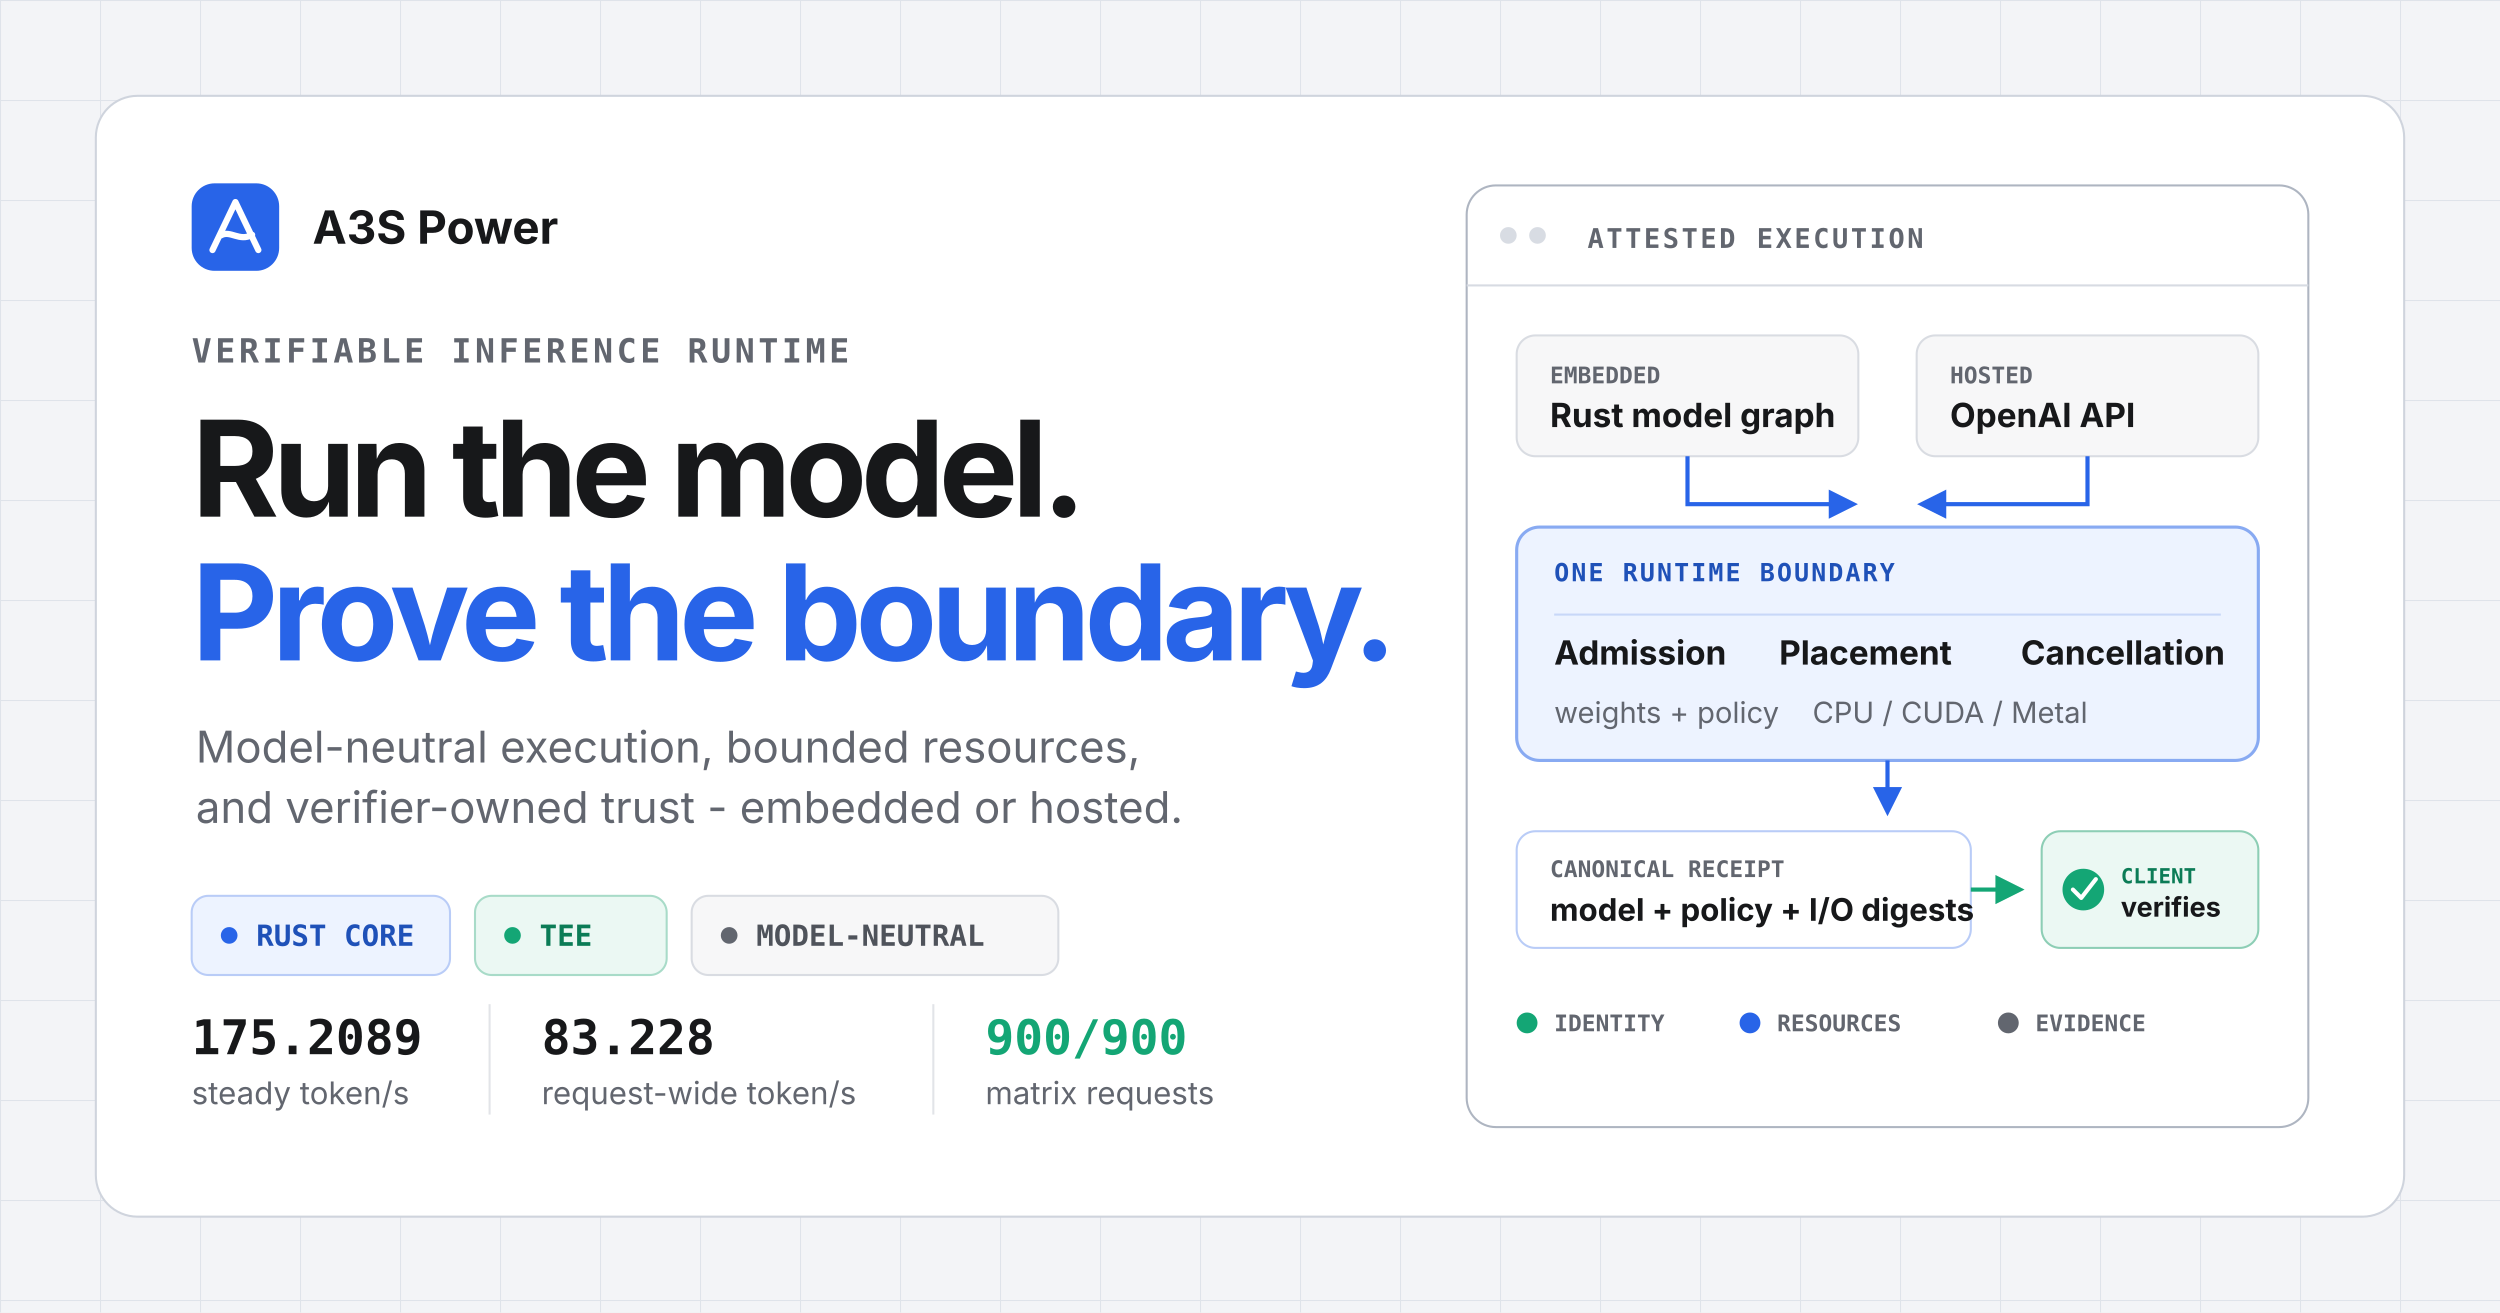
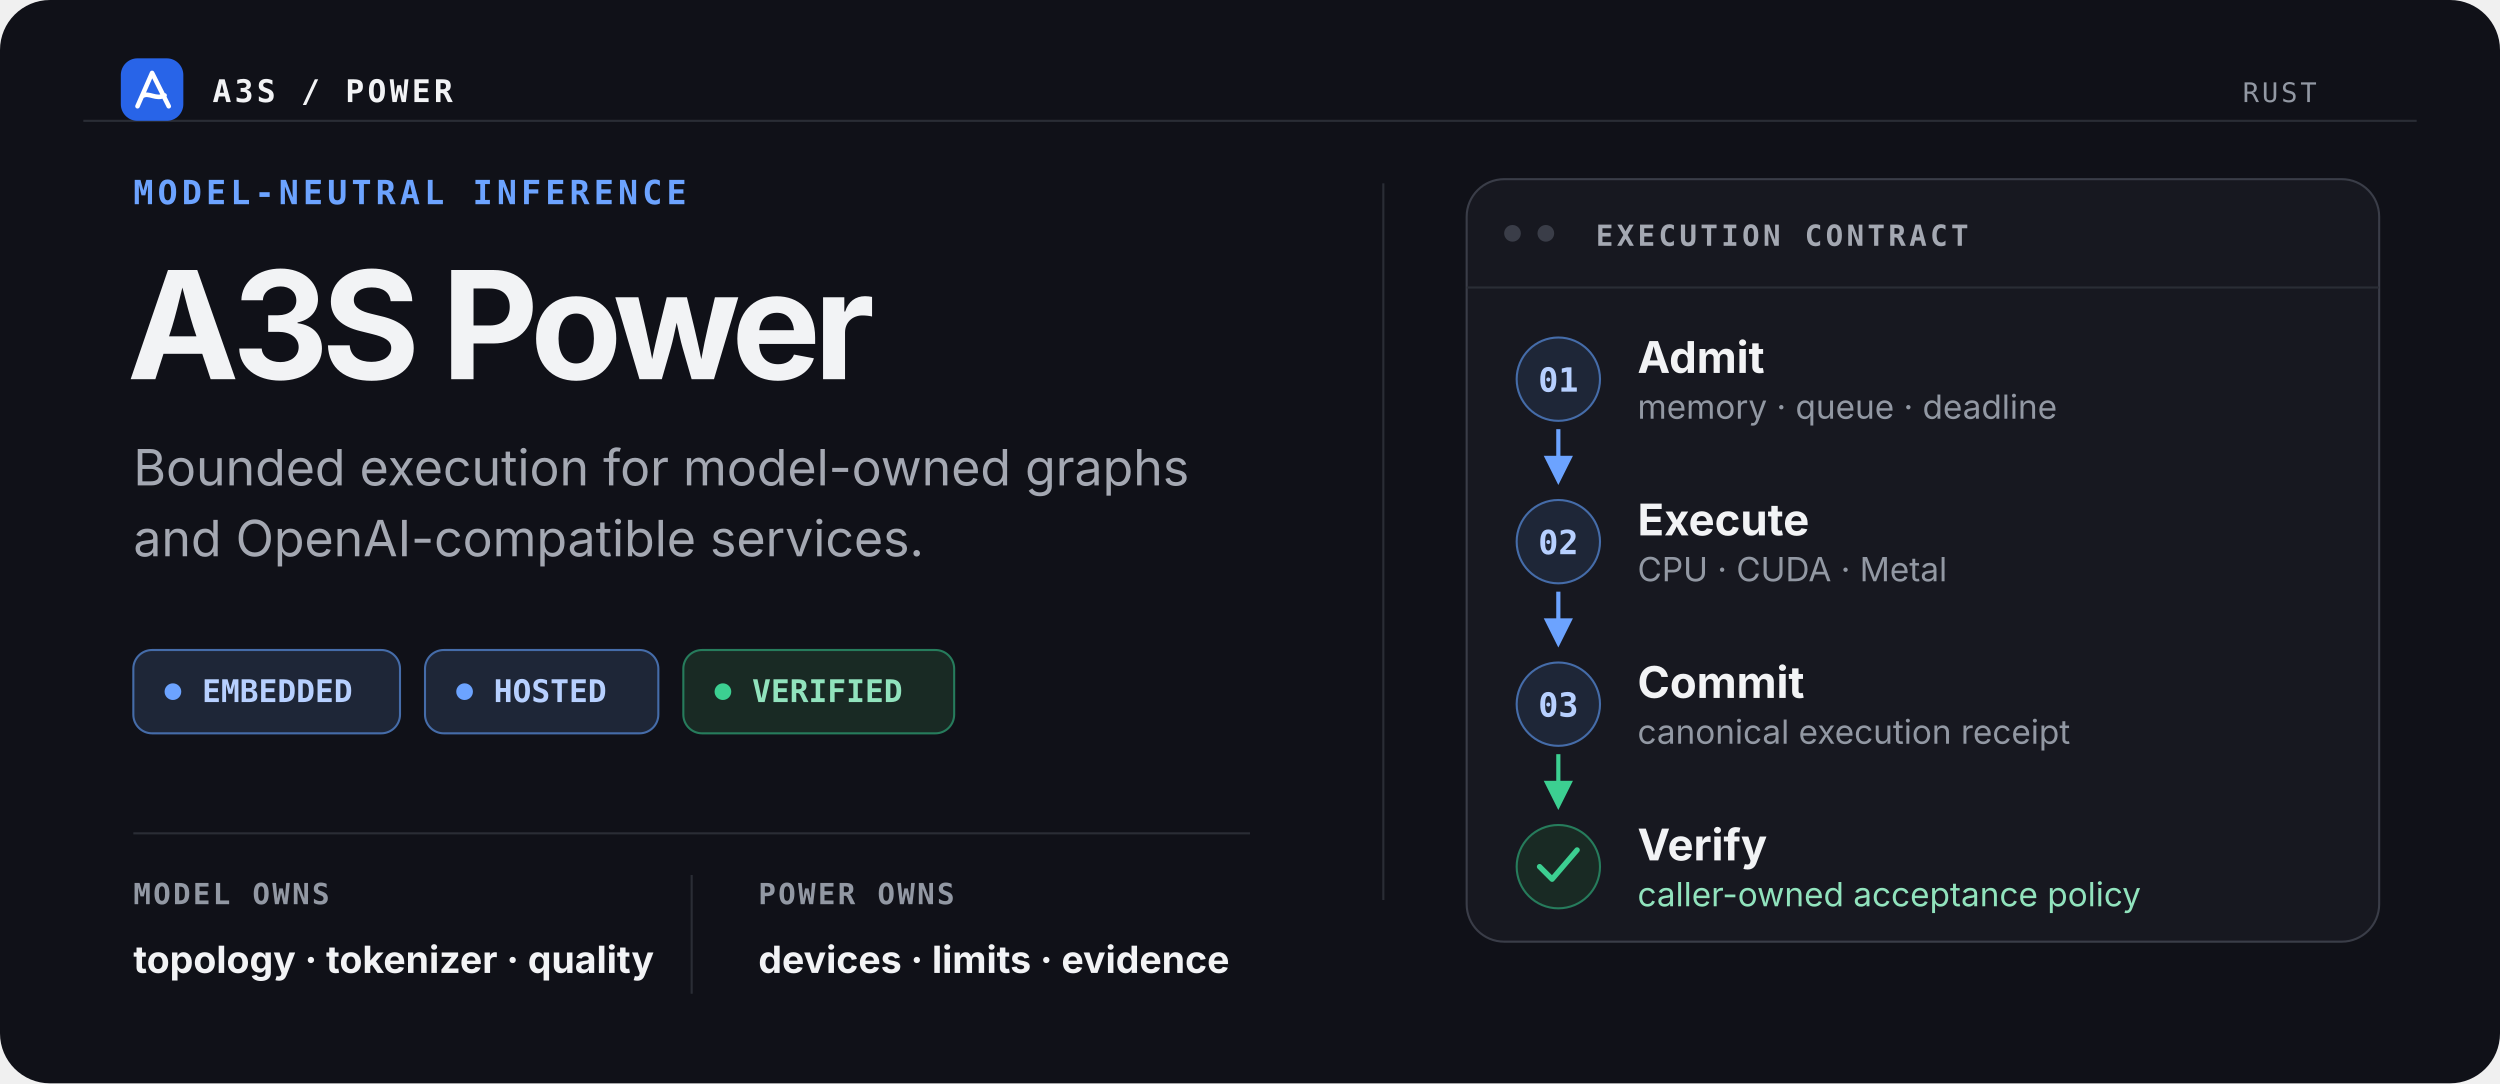
- <svg xmlns="http://www.w3.org/2000/svg" width="1200" height="630" viewBox="0 0 1200 630" role="img" aria-labelledby="title desc">
+ <svg xmlns="http://www.w3.org/2000/svg" width="1200" height="520" viewBox="0 0 1200 520" role="img" aria-labelledby="title desc">
  <defs>
-     <pattern id="grid" width="48" height="48" patternUnits="userSpaceOnUse">
-       <path d="M48 0H0V48" fill="none" stroke="#dfe3ea" stroke-width="1" />
-     </pattern>
    <marker id="arrow-blue" viewBox="0 0 10 10" refX="8" refY="5" markerWidth="7" markerHeight="7" orient="auto">
-       <path d="M0 0L10 5L0 10Z" fill="#2864e8" />
+       <path d="M0 0L10 5L0 10Z" fill="#6ca3ff" />
    </marker>
    <marker id="arrow-green" viewBox="0 0 10 10" refX="8" refY="5" markerWidth="7" markerHeight="7" orient="auto">
-       <path d="M0 0L10 5L0 10Z" fill="#14a675" />
+       <path d="M0 0L10 5L0 10Z" fill="#3ccf91" />
    </marker>
  </defs>
-   <rect width="1200" height="630" fill="#f3f4f7" />
-   <rect width="1200" height="630" fill="url(#grid)" />
-   <rect x="46" y="46" width="1108" height="538" rx="20" fill="#ffffff" stroke="#cfd4dd" />
-   <g transform="translate(92 88)" font-family="-apple-system,BlinkMacSystemFont,'Segoe UI','PingFang SC',sans-serif">
-     <rect width="42" height="42" rx="11" fill="#2864e8" />
-     <path d="M10 32 21 9l11 23M14 25c4.5-2.7 9 3.2 15-.3" fill="none" stroke="#ffffff" stroke-width="3" stroke-linecap="round" stroke-linejoin="round" />
-     <text x="58" y="29" fill="#17181a" font-size="22" font-weight="700">A3S Power</text>
-     <text x="0" y="86" fill="#62666f" font-family="ui-monospace,SFMono-Regular,Consolas,monospace" font-size="16" font-weight="700" letter-spacing="1.7">VERIFIABLE INFERENCE RUNTIME</text>
-     <text x="0" y="160" fill="#17181a" font-size="64" font-weight="680" letter-spacing="-3">Run the model.</text>
-     <text x="0" y="229" fill="#2864e8" font-size="64" font-weight="680" letter-spacing="-3">Prove the boundary.</text>
-     <text x="2" y="278" fill="#62666f" font-size="21">Model-neutral execution, bounded resources,</text>
-     <text x="2" y="307" fill="#62666f" font-size="21">and verifier-owned trust - embedded or hosted.</text>
-     <g transform="translate(0 342)" font-family="ui-monospace,SFMono-Regular,Consolas,monospace" font-size="14" font-weight="700">
-       <rect width="124" height="38" rx="8" fill="#edf3ff" stroke="#b9ccf7" />
-       <circle cx="18" cy="19" r="4" fill="#2864e8" />
-       <text x="31" y="24" fill="#1f51b8">RUST CORE</text>
-       <rect x="136" width="92" height="38" rx="8" fill="#ebf8f3" stroke="#a8dbc8" />
-       <circle cx="154" cy="19" r="4" fill="#14a675" />
-       <text x="167" y="24" fill="#0b7c56">TEE</text>
-       <rect x="240" width="176" height="38" rx="8" fill="#f7f7f8" stroke="#d9dce2" />
-       <circle cx="258" cy="19" r="4" fill="#62666f" />
-       <text x="271" y="24" fill="#4f535b">MODEL-NEUTRAL</text>
+   <rect width="1200" height="520" rx="24" fill="#101118" />
+   <path d="M40 58H1160" stroke="#2a2d35" />
+   <path d="M664 88V432" stroke="#2a2d35" />
+   <g transform="translate(58 28)" font-family="ui-monospace,SFMono-Regular,Menlo,Consolas,monospace">
+     <rect width="30" height="30" rx="8" fill="#2864e8" />
+     <path d="M8 23 15 7l8 16M10.5 18c3-1.8 6.4 2 10.5-.2" fill="none" stroke="#ffffff" stroke-width="2.2" stroke-linecap="round" stroke-linejoin="round" />
+     <text x="44" y="21" fill="#f2f3f5" font-size="15" font-weight="700" letter-spacing="1.6">A3S / POWER</text>
+     <text x="1054" y="21" fill="#9298a3" font-size="13" text-anchor="end" letter-spacing="1.4">RUST</text>
+   </g>
+   <g transform="translate(64 98)" font-family="-apple-system,BlinkMacSystemFont,'Segoe UI','PingFang SC',sans-serif">
+     <text x="0" y="0" fill="#6ca3ff" font-family="ui-monospace,SFMono-Regular,Menlo,Consolas,monospace" font-size="16" font-weight="700" letter-spacing="2">MODEL-NEUTRAL INFERENCE</text>
+     <text x="-3" y="84" fill="#f2f3f5" font-size="72" font-weight="720" letter-spacing="-3.4">A3S Power</text>
+     <text x="0" y="135" fill="#a4a8b2" font-size="24">Bounded execution for model-owned graphs</text>
+     <text x="0" y="169" fill="#a4a8b2" font-size="24">and OpenAI-compatible services.</text>
+     <g transform="translate(0 214)" font-family="ui-monospace,SFMono-Regular,Menlo,Consolas,monospace" font-size="15" font-weight="700">
+       <rect width="128" height="40" rx="9" fill="#1e2637" stroke="#456ca9" />
+       <circle cx="19" cy="20" r="4" fill="#6ca3ff" />
+       <text x="33" y="25" fill="#b7d0ff">EMBEDDED</text>
+       <rect x="140" width="112" height="40" rx="9" fill="#1e2637" stroke="#456ca9" />
+       <circle cx="159" cy="20" r="4" fill="#6ca3ff" />
+       <text x="173" y="25" fill="#b7d0ff">HOSTED</text>
+       <rect x="264" width="130" height="40" rx="9" fill="#192a24" stroke="#267c5c" />
+       <circle cx="283" cy="20" r="4" fill="#3ccf91" />
+       <text x="297" y="25" fill="#91e3bd">VERIFIED</text>
    </g>
-     <g transform="translate(0 418)">
-       <text x="0" y="0" fill="#17181a" font-family="ui-monospace,SFMono-Regular,Consolas,monospace" font-size="23" font-weight="700">175.2089</text>
-       <text x="0" y="24" fill="#62666f" font-size="15">steady token/s</text>
-       <path d="M143 -24V29" stroke="#e2e4e8" />
-       <text x="168" y="0" fill="#17181a" font-family="ui-monospace,SFMono-Regular,Consolas,monospace" font-size="23" font-weight="700">83.228</text>
-       <text x="168" y="24" fill="#62666f" font-size="15">request-wide token/s</text>
-       <path d="M356 -24V29" stroke="#e2e4e8" />
-       <text x="381" y="0" fill="#14a675" font-family="ui-monospace,SFMono-Regular,Consolas,monospace" font-size="23" font-weight="700">900/900</text>
-       <text x="381" y="24" fill="#62666f" font-size="15">matrix requests</text>
+     <g transform="translate(0 302)">
+       <path d="M0 0H536" stroke="#2a2d35" />
+       <path d="M268 20V77" stroke="#2a2d35" />
+       <text x="0" y="34" fill="#9298a3" font-family="ui-monospace,SFMono-Regular,Menlo,Consolas,monospace" font-size="14" font-weight="700" letter-spacing="1.1">MODEL OWNS</text>
+       <text x="0" y="67" fill="#f2f3f5" font-size="18" font-weight="650">topology · tokenizer · quality</text>
+       <text x="300" y="34" fill="#9298a3" font-family="ui-monospace,SFMono-Regular,Menlo,Consolas,monospace" font-size="14" font-weight="700" letter-spacing="1.1">POWER OWNS</text>
+       <text x="300" y="67" fill="#f2f3f5" font-size="18" font-weight="650">devices · limits · evidence</text>
    </g>
  </g>
-   <g transform="translate(704 89)" font-family="-apple-system,BlinkMacSystemFont,'Segoe UI',sans-serif">
-     <rect width="404" height="452" rx="14" fill="#ffffff" stroke="#aeb5c1" />
-     <path d="M0 48H404" stroke="#d7dbe2" />
-     <circle cx="20" cy="24" r="4" fill="#d8dce3" />
-     <circle cx="34" cy="24" r="4" fill="#d8dce3" />
-     <text x="58" y="30" fill="#62666f" font-family="ui-monospace,SFMono-Regular,Consolas,monospace" font-size="13" font-weight="700" letter-spacing="1.2">ATTESTED EXECUTION</text>
-     <g transform="translate(24 72)">
-       <rect width="164" height="58" rx="9" fill="#f7f7f8" stroke="#d9dce2" />
-       <text x="16" y="23" fill="#62666f" font-family="ui-monospace,SFMono-Regular,Consolas,monospace" font-size="11" font-weight="700">EMBEDDED</text>
-       <text x="16" y="44" fill="#17181a" font-size="16" font-weight="650">Rust model graph</text>
-     </g>
-     <g transform="translate(216 72)">
-       <rect width="164" height="58" rx="9" fill="#f7f7f8" stroke="#d9dce2" />
-       <text x="16" y="23" fill="#62666f" font-family="ui-monospace,SFMono-Regular,Consolas,monospace" font-size="11" font-weight="700">HOSTED</text>
-       <text x="16" y="44" fill="#17181a" font-size="16" font-weight="650">OpenAI API</text>
-     </g>
-     <path d="M106 130V153H185" fill="none" stroke="#2864e8" stroke-width="2" marker-end="url(#arrow-blue)" />
-     <path d="M298 130V153H219" fill="none" stroke="#2864e8" stroke-width="2" marker-end="url(#arrow-blue)" />
-     <g transform="translate(24 164)">
-       <rect width="356" height="112" rx="11" fill="#edf3ff" stroke="#88aaf2" stroke-width="1.5" />
-       <text x="18" y="26" fill="#1f51b8" font-family="ui-monospace,SFMono-Regular,Consolas,monospace" font-size="12" font-weight="700" letter-spacing="1">ONE RUNTIME BOUNDARY</text>
-       <path d="M18 42H338" stroke="#c8d7f8" />
-       <text x="18" y="66" fill="#17181a" font-size="16" font-weight="650">Admission</text>
-       <text x="126" y="66" fill="#17181a" font-size="16" font-weight="650">Placement</text>
-       <text x="242" y="66" fill="#17181a" font-size="16" font-weight="650">Cancellation</text>
-       <text x="18" y="94" fill="#62666f" font-size="14">weights + policy</text>
-       <text x="142" y="94" fill="#62666f" font-size="14">CPU / CUDA / Metal</text>
-     </g>
-     <path d="M202 276V300" fill="none" stroke="#2864e8" stroke-width="2" marker-end="url(#arrow-blue)" />
-     <g transform="translate(24 310)">
-       <rect width="218" height="56" rx="9" fill="#ffffff" stroke="#b9ccf7" />
-       <text x="16" y="22" fill="#62666f" font-family="ui-monospace,SFMono-Regular,Consolas,monospace" font-size="11" font-weight="700">CANONICAL RECEIPT</text>
-       <text x="16" y="43" fill="#17181a" font-size="15" font-weight="650">model + policy + I/O digests</text>
-     </g>
-     <path d="M242 338H265" fill="none" stroke="#14a675" stroke-width="2" marker-end="url(#arrow-green)" />
-     <g transform="translate(276 310)">
-       <rect width="104" height="56" rx="9" fill="#ebf8f3" stroke="#8dceb5" />
-       <circle cx="20" cy="28" r="10" fill="#14a675" />
-       <path d="m15 28 4 4 7-9" fill="none" stroke="#ffffff" stroke-width="2" stroke-linecap="round" stroke-linejoin="round" />
-       <text x="38" y="25" fill="#0b7c56" font-family="ui-monospace,SFMono-Regular,Consolas,monospace" font-size="10" font-weight="700">CLIENT</text>
-       <text x="38" y="41" fill="#17181a" font-size="13" font-weight="650">verifies</text>
-     </g>
-     <g transform="translate(24 397)" font-family="ui-monospace,SFMono-Regular,Consolas,monospace" font-size="11" font-weight="700">
-       <circle cx="5" cy="5" r="5" fill="#14a675" />
-       <text x="18" y="9" fill="#62666f">IDENTITY</text>
-       <circle cx="112" cy="5" r="5" fill="#2864e8" />
-       <text x="125" y="9" fill="#62666f">RESOURCES</text>
-       <circle cx="236" cy="5" r="5" fill="#62666f" />
-       <text x="249" y="9" fill="#62666f">EVIDENCE</text>
+   <g transform="translate(704 86)" font-family="-apple-system,BlinkMacSystemFont,'Segoe UI','PingFang SC',sans-serif">
+     <rect width="438" height="366" rx="18" fill="#171820" stroke="#3a3d48" />
+     <path d="M0 52H438" stroke="#2a2d35" />
+     <circle cx="22" cy="26" r="4" fill="#3a3d48" />
+     <circle cx="38" cy="26" r="4" fill="#3a3d48" />
+     <text x="62" y="32" fill="#a4a8b2" font-family="ui-monospace,SFMono-Regular,Menlo,Consolas,monospace" font-size="14" font-weight="700" letter-spacing="1.6">EXECUTION CONTRACT</text>
+     <g transform="translate(24 76)">
+       <g>
+         <circle cx="20" cy="20" r="20" fill="#1e2637" stroke="#456ca9" />
+         <text x="20" y="26" fill="#b7d0ff" font-family="ui-monospace,SFMono-Regular,Menlo,Consolas,monospace" font-size="16" font-weight="700" text-anchor="middle">01</text>
+         <text x="58" y="17" fill="#f2f3f5" font-size="21" font-weight="680">Admit</text>
+         <text x="58" y="39" fill="#9298a3" font-size="16">memory · queue · deadline</text>
+       </g>
+       <path d="M20 44V68" stroke="#6ca3ff" stroke-width="2" marker-end="url(#arrow-blue)" />
+       <g transform="translate(0 78)">
+         <circle cx="20" cy="20" r="20" fill="#1e2637" stroke="#456ca9" />
+         <text x="20" y="26" fill="#b7d0ff" font-family="ui-monospace,SFMono-Regular,Menlo,Consolas,monospace" font-size="16" font-weight="700" text-anchor="middle">02</text>
+         <text x="58" y="17" fill="#f2f3f5" font-size="21" font-weight="680">Execute</text>
+         <text x="58" y="39" fill="#9298a3" font-size="16">CPU · CUDA · Metal</text>
+       </g>
+       <path d="M20 122V146" stroke="#6ca3ff" stroke-width="2" marker-end="url(#arrow-blue)" />
+       <g transform="translate(0 156)">
+         <circle cx="20" cy="20" r="20" fill="#1e2637" stroke="#456ca9" />
+         <text x="20" y="26" fill="#b7d0ff" font-family="ui-monospace,SFMono-Regular,Menlo,Consolas,monospace" font-size="16" font-weight="700" text-anchor="middle">03</text>
+         <text x="58" y="17" fill="#f2f3f5" font-size="21" font-weight="680">Commit</text>
+         <text x="58" y="39" fill="#9298a3" font-size="16">canonical execution receipt</text>
+       </g>
+       <path d="M20 200V224" stroke="#3ccf91" stroke-width="2" marker-end="url(#arrow-green)" />
+       <g transform="translate(0 234)">
+         <circle cx="20" cy="20" r="20" fill="#192a24" stroke="#267c5c" />
+         <path d="m11 20 6 6 12-14" fill="none" stroke="#3ccf91" stroke-width="2.6" stroke-linecap="round" stroke-linejoin="round" />
+         <text x="58" y="17" fill="#f2f3f5" font-size="21" font-weight="680">Verify</text>
+         <text x="58" y="39" fill="#91e3bd" font-size="16">caller-owned acceptance policy</text>
+       </g>
    </g>
  </g>
</svg>
